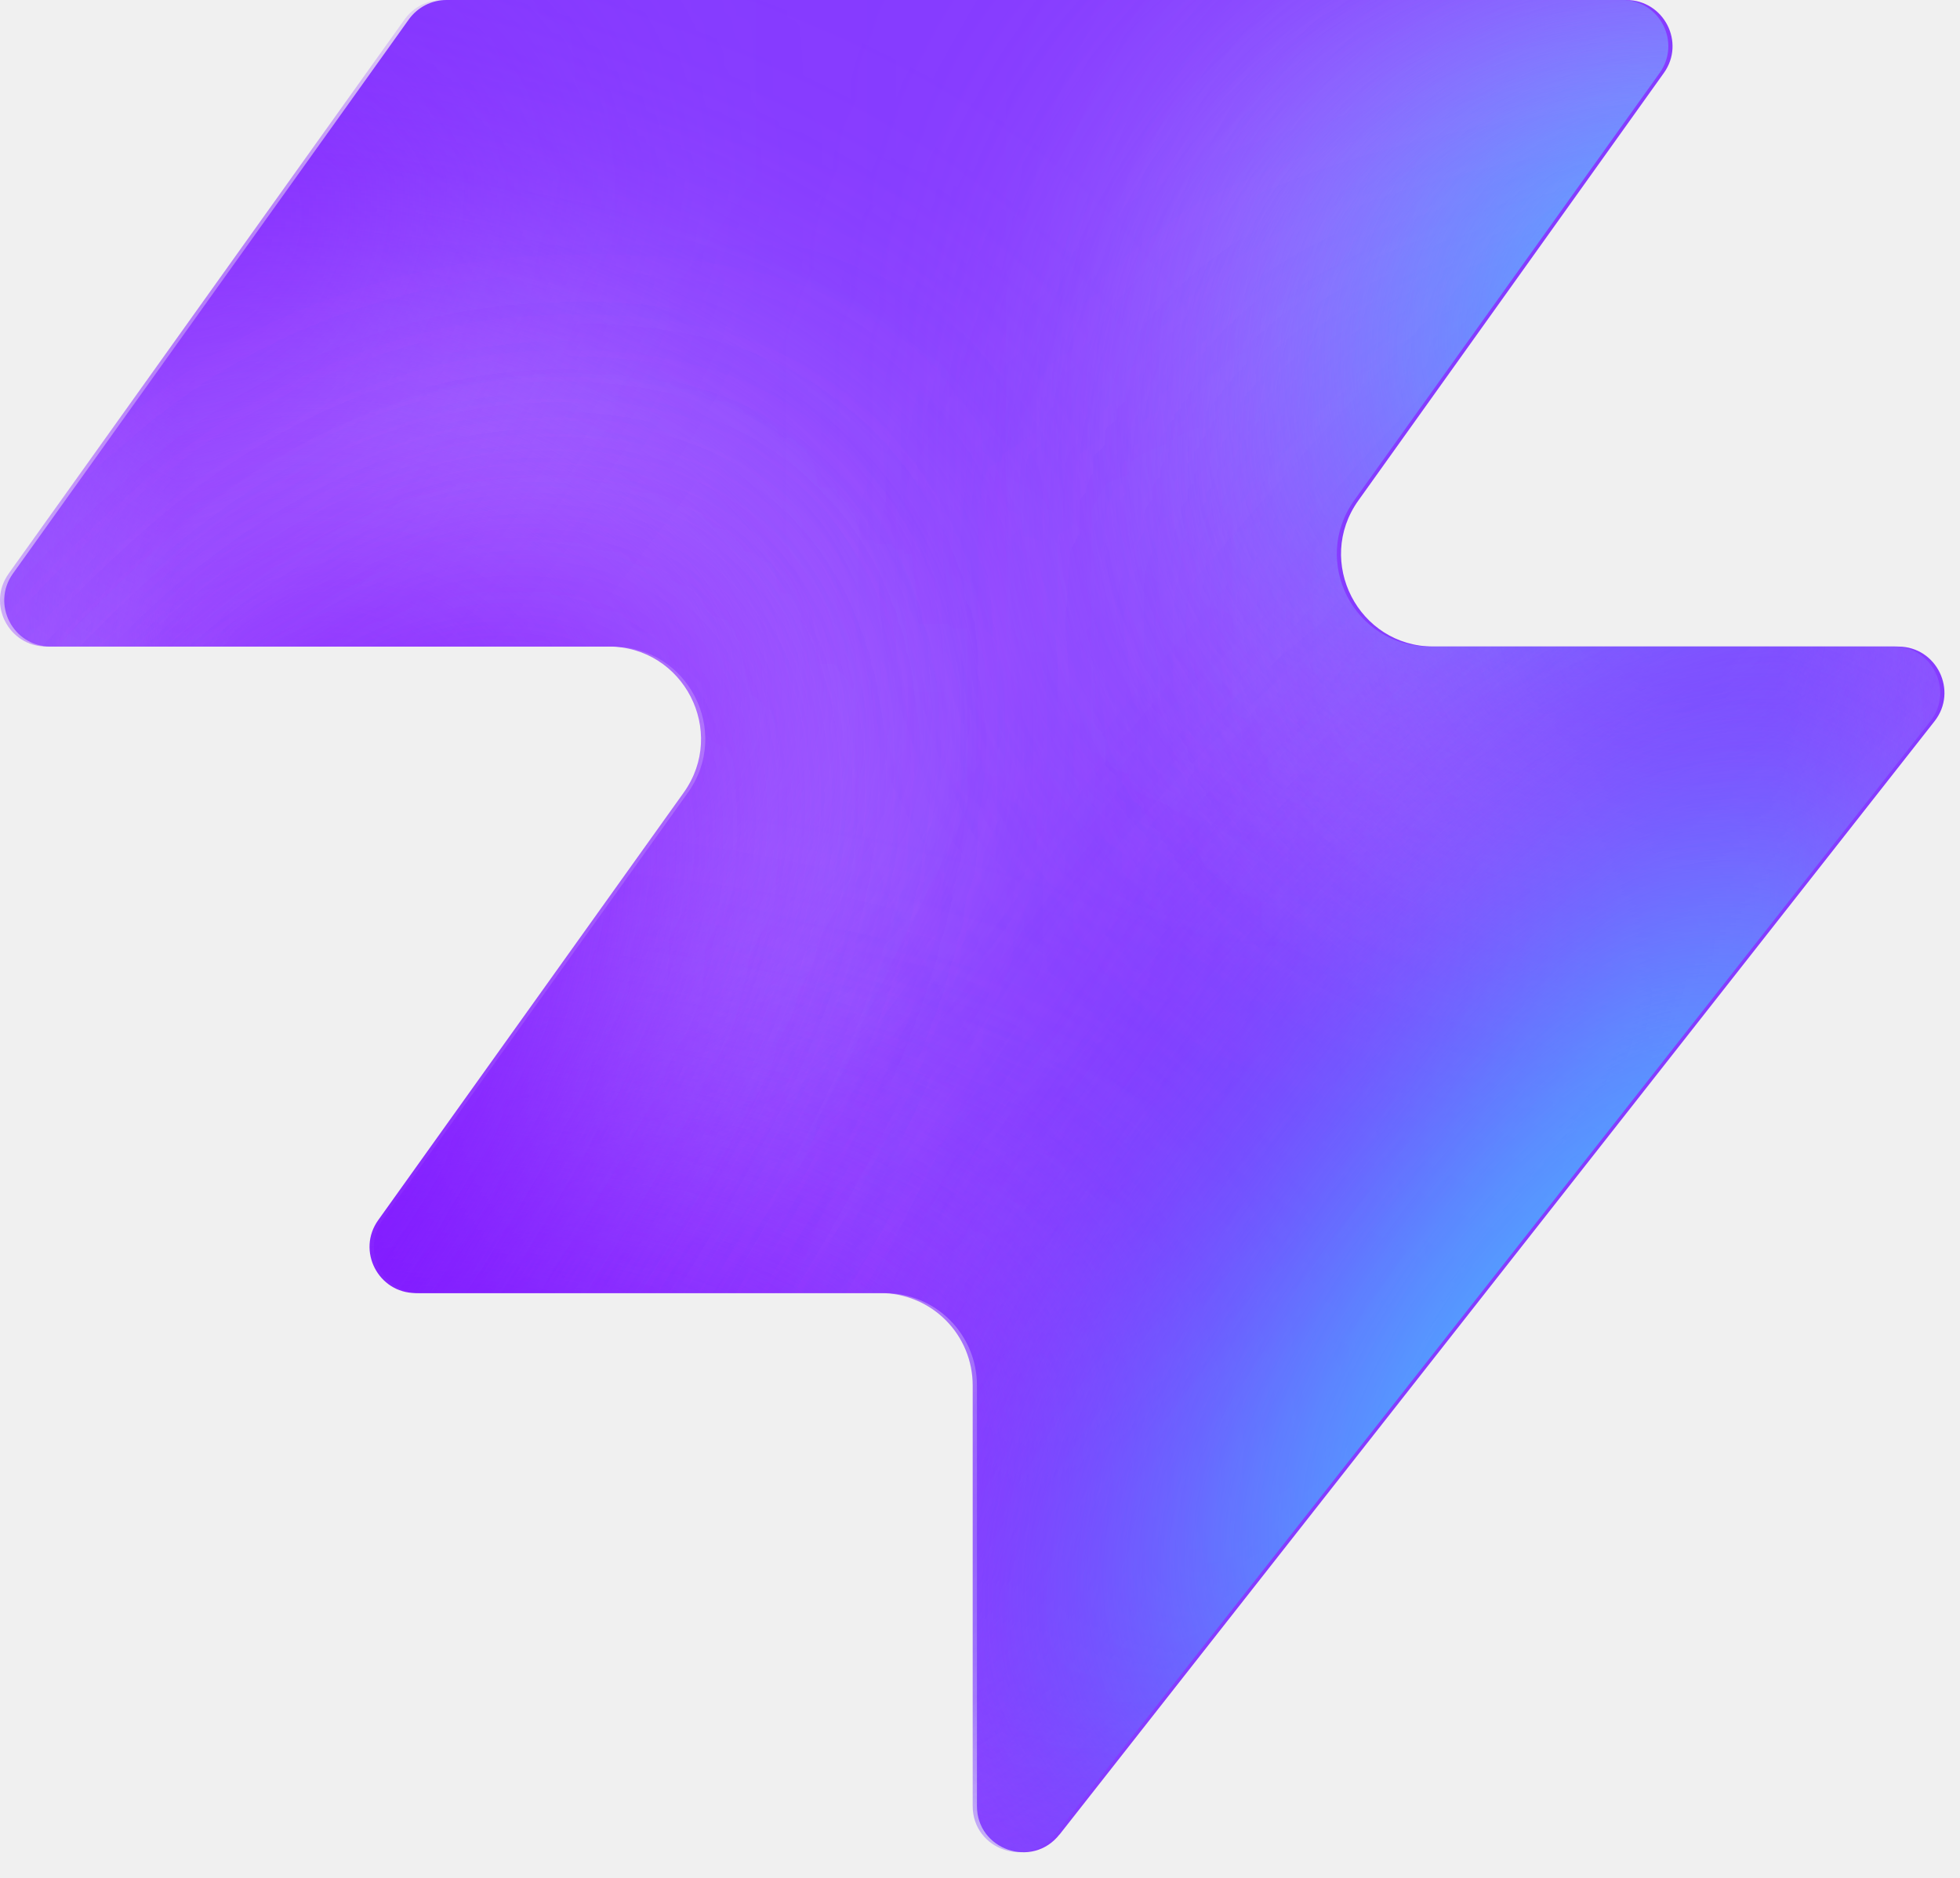
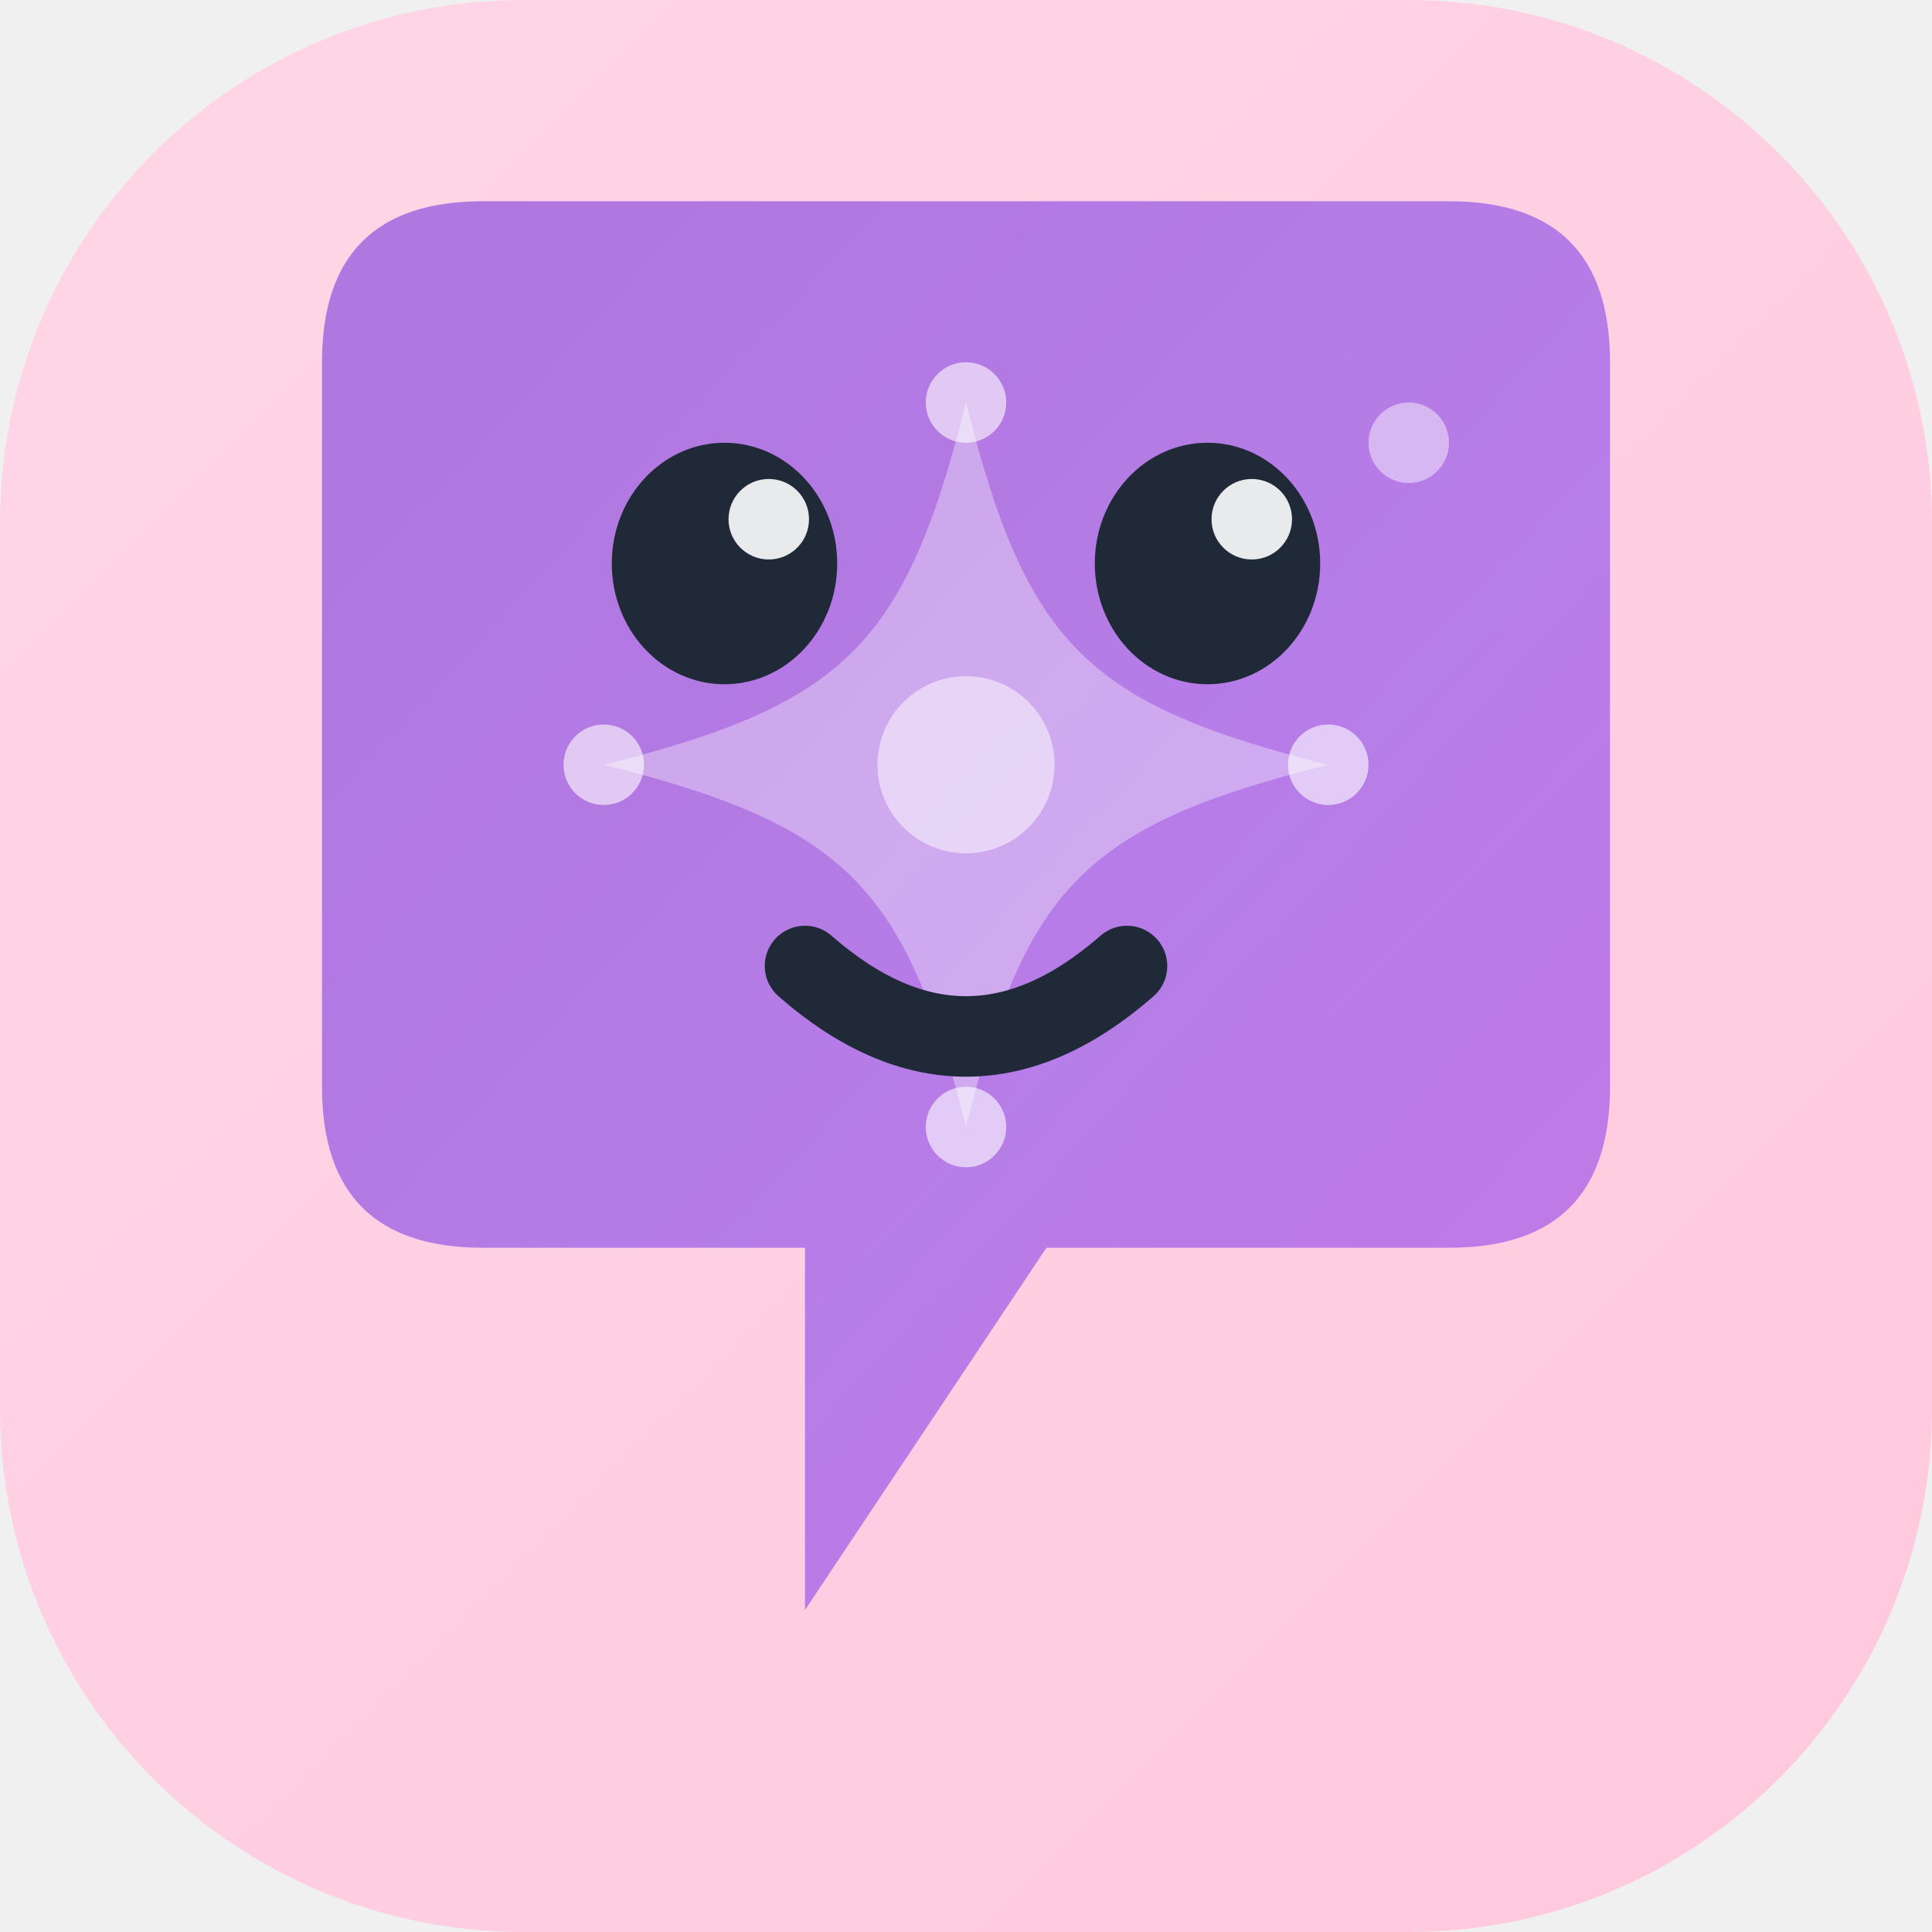
- <svg xmlns="http://www.w3.org/2000/svg" width="48" height="46" fill="none" viewBox="0 0 48 46">
-   <path fill="#863bff" d="M25.946 44.938c-.664.845-2.021.375-2.021-.698V33.937a2.26 2.26 0 0 0-2.262-2.262H10.287c-.92 0-1.456-1.04-.92-1.788l7.48-10.471c1.07-1.497 0-3.578-1.842-3.578H1.237c-.92 0-1.456-1.04-.92-1.788L10.013.474c.214-.297.556-.474.92-.474h28.894c.92 0 1.456 1.04.92 1.788l-7.48 10.471c-1.07 1.498 0 3.579 1.842 3.579h11.377c.943 0 1.473 1.088.89 1.83L25.947 44.94z" style="fill:#863bff;fill:color(display-p3 .525 .23 1);fill-opacity:1" />
-   <mask id="a" width="48" height="46" x="0" y="0" maskUnits="userSpaceOnUse" style="mask-type:alpha">
-     <path fill="#000" d="M25.842 44.938c-.664.844-2.021.375-2.021-.698V33.937a2.26 2.26 0 0 0-2.262-2.262H10.183c-.92 0-1.456-1.04-.92-1.788l7.48-10.471c1.07-1.498 0-3.579-1.842-3.579H1.133c-.92 0-1.456-1.04-.92-1.787L9.91.473c.214-.297.556-.474.92-.474h28.894c.92 0 1.456 1.04.92 1.788l-7.48 10.471c-1.07 1.498 0 3.578 1.842 3.578h11.377c.943 0 1.473 1.088.89 1.832L25.843 44.94z" style="fill:#000;fill-opacity:1" />
-   </mask>
-   <g mask="url(#a)">
-     <g filter="url(#b)">
-       <ellipse cx="5.508" cy="14.704" fill="#ede6ff" rx="5.508" ry="14.704" style="fill:#ede6ff;fill:color(display-p3 .927 .903 1);fill-opacity:1" transform="matrix(.00324 1 1 -.00324 -4.47 31.516)" />
-     </g>
-     <g filter="url(#c)">
-       <ellipse cx="10.399" cy="29.851" fill="#ede6ff" rx="10.399" ry="29.851" style="fill:#ede6ff;fill:color(display-p3 .927 .903 1);fill-opacity:1" transform="matrix(.00324 1 1 -.00324 -39.328 7.883)" />
-     </g>
-     <g filter="url(#d)">
-       <ellipse cx="5.508" cy="30.487" fill="#7e14ff" rx="5.508" ry="30.487" style="fill:#7e14ff;fill:color(display-p3 .492 .077 1);fill-opacity:1" transform="rotate(89.814 -25.913 -14.639)scale(1 -1)" />
-     </g>
-     <g filter="url(#e)">
-       <ellipse cx="5.508" cy="30.599" fill="#7e14ff" rx="5.508" ry="30.599" style="fill:#7e14ff;fill:color(display-p3 .492 .077 1);fill-opacity:1" transform="rotate(89.814 -32.644 -3.334)scale(1 -1)" />
-     </g>
-     <g filter="url(#f)">
-       <ellipse cx="5.508" cy="30.599" fill="#7e14ff" rx="5.508" ry="30.599" style="fill:#7e14ff;fill:color(display-p3 .492 .077 1);fill-opacity:1" transform="matrix(.00324 1 1 -.00324 -34.34 30.47)" />
-     </g>
-     <g filter="url(#g)">
-       <ellipse cx="14.072" cy="22.078" fill="#ede6ff" rx="14.072" ry="22.078" style="fill:#ede6ff;fill:color(display-p3 .927 .903 1);fill-opacity:1" transform="rotate(93.35 24.506 48.493)scale(-1 1)" />
-     </g>
-     <g filter="url(#h)">
-       <ellipse cx="3.47" cy="21.501" fill="#7e14ff" rx="3.47" ry="21.501" style="fill:#7e14ff;fill:color(display-p3 .492 .077 1);fill-opacity:1" transform="rotate(89.009 28.708 47.59)scale(-1 1)" />
-     </g>
-     <g filter="url(#i)">
-       <ellipse cx="3.47" cy="21.501" fill="#7e14ff" rx="3.47" ry="21.501" style="fill:#7e14ff;fill:color(display-p3 .492 .077 1);fill-opacity:1" transform="rotate(89.009 28.708 47.59)scale(-1 1)" />
-     </g>
-     <g filter="url(#j)">
-       <ellipse cx=".387" cy="8.972" fill="#7e14ff" rx="4.407" ry="29.108" style="fill:#7e14ff;fill:color(display-p3 .492 .077 1);fill-opacity:1" transform="rotate(39.51 .387 8.972)" />
-     </g>
-     <g filter="url(#k)">
-       <ellipse cx="47.523" cy="-6.092" fill="#7e14ff" rx="4.407" ry="29.108" style="fill:#7e14ff;fill:color(display-p3 .492 .077 1);fill-opacity:1" transform="rotate(37.892 47.523 -6.092)" />
-     </g>
-     <g filter="url(#l)">
-       <ellipse cx="41.412" cy="6.333" fill="#47bfff" rx="5.971" ry="9.665" style="fill:#47bfff;fill:color(display-p3 .28 .748 1);fill-opacity:1" transform="rotate(37.892 41.412 6.333)" />
-     </g>
-     <g filter="url(#m)">
-       <ellipse cx="-1.879" cy="38.332" fill="#7e14ff" rx="4.407" ry="29.108" style="fill:#7e14ff;fill:color(display-p3 .492 .077 1);fill-opacity:1" transform="rotate(37.892 -1.88 38.332)" />
-     </g>
-     <g filter="url(#n)">
-       <ellipse cx="-1.879" cy="38.332" fill="#7e14ff" rx="4.407" ry="29.108" style="fill:#7e14ff;fill:color(display-p3 .492 .077 1);fill-opacity:1" transform="rotate(37.892 -1.88 38.332)" />
-     </g>
-     <g filter="url(#o)">
-       <ellipse cx="35.651" cy="29.907" fill="#7e14ff" rx="4.407" ry="29.108" style="fill:#7e14ff;fill:color(display-p3 .492 .077 1);fill-opacity:1" transform="rotate(37.892 35.651 29.907)" />
-     </g>
-     <g filter="url(#p)">
-       <ellipse cx="38.418" cy="32.4" fill="#47bfff" rx="5.971" ry="15.297" style="fill:#47bfff;fill:color(display-p3 .28 .748 1);fill-opacity:1" transform="rotate(37.892 38.418 32.4)" />
-     </g>
+ <svg xmlns="http://www.w3.org/2000/svg" width="48" height="48" viewBox="0 0 48 48">
+   <defs>
+     <linearGradient id="bubbleGrad" x1="0%" y1="0%" x2="100%" y2="100%">
+       <stop offset="0%" stop-color="#6D28D9" />
+       <stop offset="60%" stop-color="#7C3AED" />
+       <stop offset="100%" stop-color="#9333EA" />
+     </linearGradient>
+     <filter id="starGlow" x="-50%" y="-50%" width="200%" height="200%">
+       <feGaussianBlur in="SourceGraphic" stdDeviation="1.2" result="blur" />
+       <feMerge>
+         <feMergeNode in="blur" />
+         <feMergeNode in="SourceGraphic" />
+       </feMerge>
+     </filter>
+     <linearGradient id="bgGrad" x1="0%" y1="0%" x2="100%" y2="100%">
+       <stop offset="0%" stop-color="#FFD6E7" />
+       <stop offset="100%" stop-color="#FFC8DD" />
+     </linearGradient>
+   </defs>
+   <rect width="48" height="48" rx="13" fill="url(#bgGrad)" />
+   <path d="M8 9 Q8 5 12 5 H36 Q40 5 40 9 V27 Q40 31 36 31 H26 L20 40 L20 31 H12 Q8 31 8 27 Z" fill="url(#bubbleGrad)" opacity="0.55" />
+   <ellipse cx="18" cy="14" rx="2.8" ry="3" fill="#1F2937" />
+   <circle cx="19.1" cy="12.9" r="1" fill="white" opacity="0.9" />
+   <ellipse cx="30" cy="14" rx="2.8" ry="3" fill="#1F2937" />
+   <circle cx="31.1" cy="12.9" r="1" fill="white" opacity="0.9" />
+   <g transform="translate(24, 19)">
+     <path d="M 0,-9 C 1.5,-3 3,-1.5 9,0 C 3,1.5 1.5,3 0,9 C -1.5,3 -3,1.5 -9,0 C -3,-1.5 -1.5,-3 0,-9 Z" fill="white" opacity="0.35" />
+     <circle cx="0" cy="0" r="2.2" fill="white" opacity="0.5" />
+     <circle cx="0" cy="-9" r="1" fill="white" opacity="0.6" />
+     <circle cx="9" cy="0" r="1" fill="white" opacity="0.6" />
+     <circle cx="0" cy="9" r="1" fill="white" opacity="0.6" />
+     <circle cx="-9" cy="0" r="1" fill="white" opacity="0.6" />
  </g>
-   <defs>
-     <filter id="b" width="60.045" height="41.654" x="-19.77" y="16.149" color-interpolation-filters="sRGB" filterUnits="userSpaceOnUse">
-       <feFlood flood-opacity="0" result="BackgroundImageFix" />
-       <feBlend in="SourceGraphic" in2="BackgroundImageFix" result="shape" />
-       <feGaussianBlur result="effect1_foregroundBlur_2002_17158" stdDeviation="7.659" />
-     </filter>
-     <filter id="c" width="90.34" height="51.437" x="-54.613" y="-7.533" color-interpolation-filters="sRGB" filterUnits="userSpaceOnUse">
-       <feFlood flood-opacity="0" result="BackgroundImageFix" />
-       <feBlend in="SourceGraphic" in2="BackgroundImageFix" result="shape" />
-       <feGaussianBlur result="effect1_foregroundBlur_2002_17158" stdDeviation="7.659" />
-     </filter>
-     <filter id="d" width="79.355" height="29.4" x="-49.64" y="2.03" color-interpolation-filters="sRGB" filterUnits="userSpaceOnUse">
-       <feFlood flood-opacity="0" result="BackgroundImageFix" />
-       <feBlend in="SourceGraphic" in2="BackgroundImageFix" result="shape" />
-       <feGaussianBlur result="effect1_foregroundBlur_2002_17158" stdDeviation="4.596" />
-     </filter>
-     <filter id="e" width="79.579" height="29.4" x="-45.045" y="20.029" color-interpolation-filters="sRGB" filterUnits="userSpaceOnUse">
-       <feFlood flood-opacity="0" result="BackgroundImageFix" />
-       <feBlend in="SourceGraphic" in2="BackgroundImageFix" result="shape" />
-       <feGaussianBlur result="effect1_foregroundBlur_2002_17158" stdDeviation="4.596" />
-     </filter>
-     <filter id="f" width="79.579" height="29.4" x="-43.513" y="21.178" color-interpolation-filters="sRGB" filterUnits="userSpaceOnUse">
-       <feFlood flood-opacity="0" result="BackgroundImageFix" />
-       <feBlend in="SourceGraphic" in2="BackgroundImageFix" result="shape" />
-       <feGaussianBlur result="effect1_foregroundBlur_2002_17158" stdDeviation="4.596" />
-     </filter>
-     <filter id="g" width="74.749" height="58.852" x="15.756" y="-17.901" color-interpolation-filters="sRGB" filterUnits="userSpaceOnUse">
-       <feFlood flood-opacity="0" result="BackgroundImageFix" />
-       <feBlend in="SourceGraphic" in2="BackgroundImageFix" result="shape" />
-       <feGaussianBlur result="effect1_foregroundBlur_2002_17158" stdDeviation="7.659" />
-     </filter>
-     <filter id="h" width="61.377" height="25.362" x="23.548" y="2.284" color-interpolation-filters="sRGB" filterUnits="userSpaceOnUse">
-       <feFlood flood-opacity="0" result="BackgroundImageFix" />
-       <feBlend in="SourceGraphic" in2="BackgroundImageFix" result="shape" />
-       <feGaussianBlur result="effect1_foregroundBlur_2002_17158" stdDeviation="4.596" />
-     </filter>
-     <filter id="i" width="61.377" height="25.362" x="23.548" y="2.284" color-interpolation-filters="sRGB" filterUnits="userSpaceOnUse">
-       <feFlood flood-opacity="0" result="BackgroundImageFix" />
-       <feBlend in="SourceGraphic" in2="BackgroundImageFix" result="shape" />
-       <feGaussianBlur result="effect1_foregroundBlur_2002_17158" stdDeviation="4.596" />
-     </filter>
-     <filter id="j" width="56.045" height="63.649" x="-27.636" y="-22.853" color-interpolation-filters="sRGB" filterUnits="userSpaceOnUse">
-       <feFlood flood-opacity="0" result="BackgroundImageFix" />
-       <feBlend in="SourceGraphic" in2="BackgroundImageFix" result="shape" />
-       <feGaussianBlur result="effect1_foregroundBlur_2002_17158" stdDeviation="4.596" />
-     </filter>
-     <filter id="k" width="54.814" height="64.646" x="20.116" y="-38.415" color-interpolation-filters="sRGB" filterUnits="userSpaceOnUse">
-       <feFlood flood-opacity="0" result="BackgroundImageFix" />
-       <feBlend in="SourceGraphic" in2="BackgroundImageFix" result="shape" />
-       <feGaussianBlur result="effect1_foregroundBlur_2002_17158" stdDeviation="4.596" />
-     </filter>
-     <filter id="l" width="33.541" height="35.313" x="24.641" y="-11.323" color-interpolation-filters="sRGB" filterUnits="userSpaceOnUse">
-       <feFlood flood-opacity="0" result="BackgroundImageFix" />
-       <feBlend in="SourceGraphic" in2="BackgroundImageFix" result="shape" />
-       <feGaussianBlur result="effect1_foregroundBlur_2002_17158" stdDeviation="4.596" />
-     </filter>
-     <filter id="m" width="54.814" height="64.646" x="-29.286" y="6.009" color-interpolation-filters="sRGB" filterUnits="userSpaceOnUse">
-       <feFlood flood-opacity="0" result="BackgroundImageFix" />
-       <feBlend in="SourceGraphic" in2="BackgroundImageFix" result="shape" />
-       <feGaussianBlur result="effect1_foregroundBlur_2002_17158" stdDeviation="4.596" />
-     </filter>
-     <filter id="n" width="54.814" height="64.646" x="-29.286" y="6.009" color-interpolation-filters="sRGB" filterUnits="userSpaceOnUse">
-       <feFlood flood-opacity="0" result="BackgroundImageFix" />
-       <feBlend in="SourceGraphic" in2="BackgroundImageFix" result="shape" />
-       <feGaussianBlur result="effect1_foregroundBlur_2002_17158" stdDeviation="4.596" />
-     </filter>
-     <filter id="o" width="54.814" height="64.646" x="8.244" y="-2.416" color-interpolation-filters="sRGB" filterUnits="userSpaceOnUse">
-       <feFlood flood-opacity="0" result="BackgroundImageFix" />
-       <feBlend in="SourceGraphic" in2="BackgroundImageFix" result="shape" />
-       <feGaussianBlur result="effect1_foregroundBlur_2002_17158" stdDeviation="4.596" />
-     </filter>
-     <filter id="p" width="39.409" height="43.623" x="18.713" y="10.588" color-interpolation-filters="sRGB" filterUnits="userSpaceOnUse">
-       <feFlood flood-opacity="0" result="BackgroundImageFix" />
-       <feBlend in="SourceGraphic" in2="BackgroundImageFix" result="shape" />
-       <feGaussianBlur result="effect1_foregroundBlur_2002_17158" stdDeviation="4.596" />
-     </filter>
-   </defs>
+   <path d="M20 24 Q24 27.5 28 24" stroke="#1F2937" stroke-width="2" stroke-linecap="round" fill="none" />
+   <circle cx="35" cy="11" r="1" fill="white" opacity="0.45" />
</svg>
